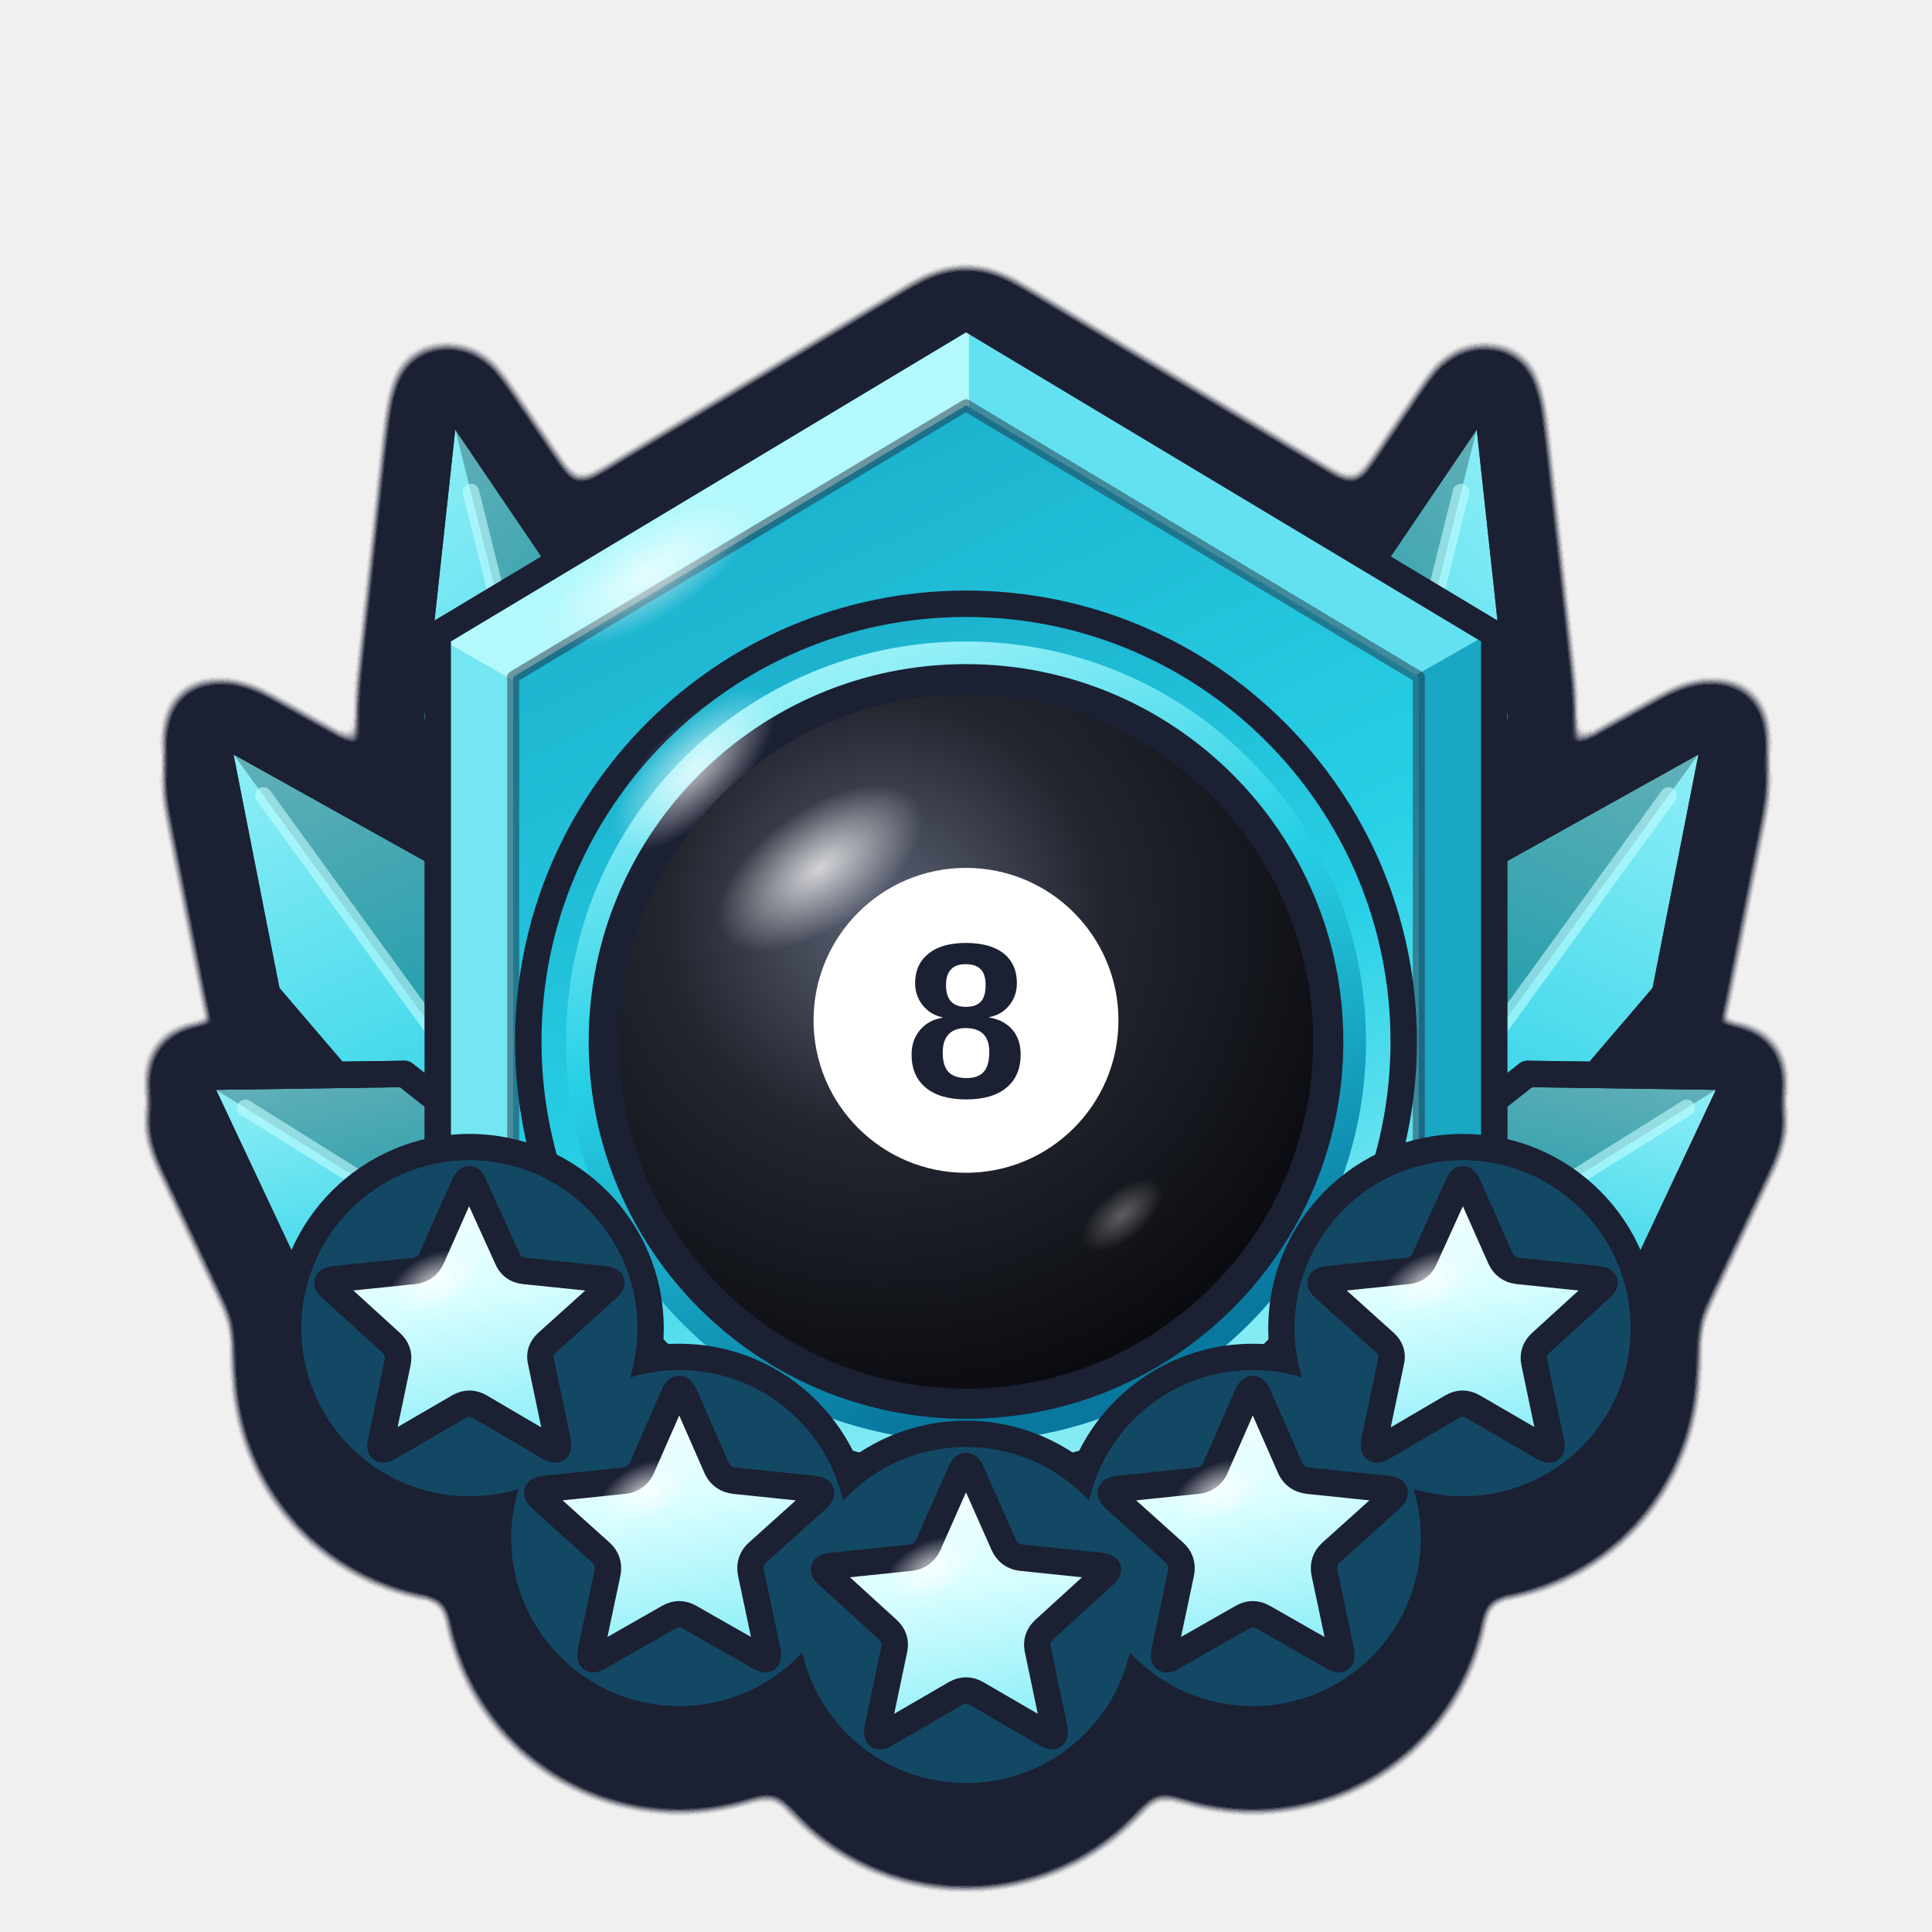
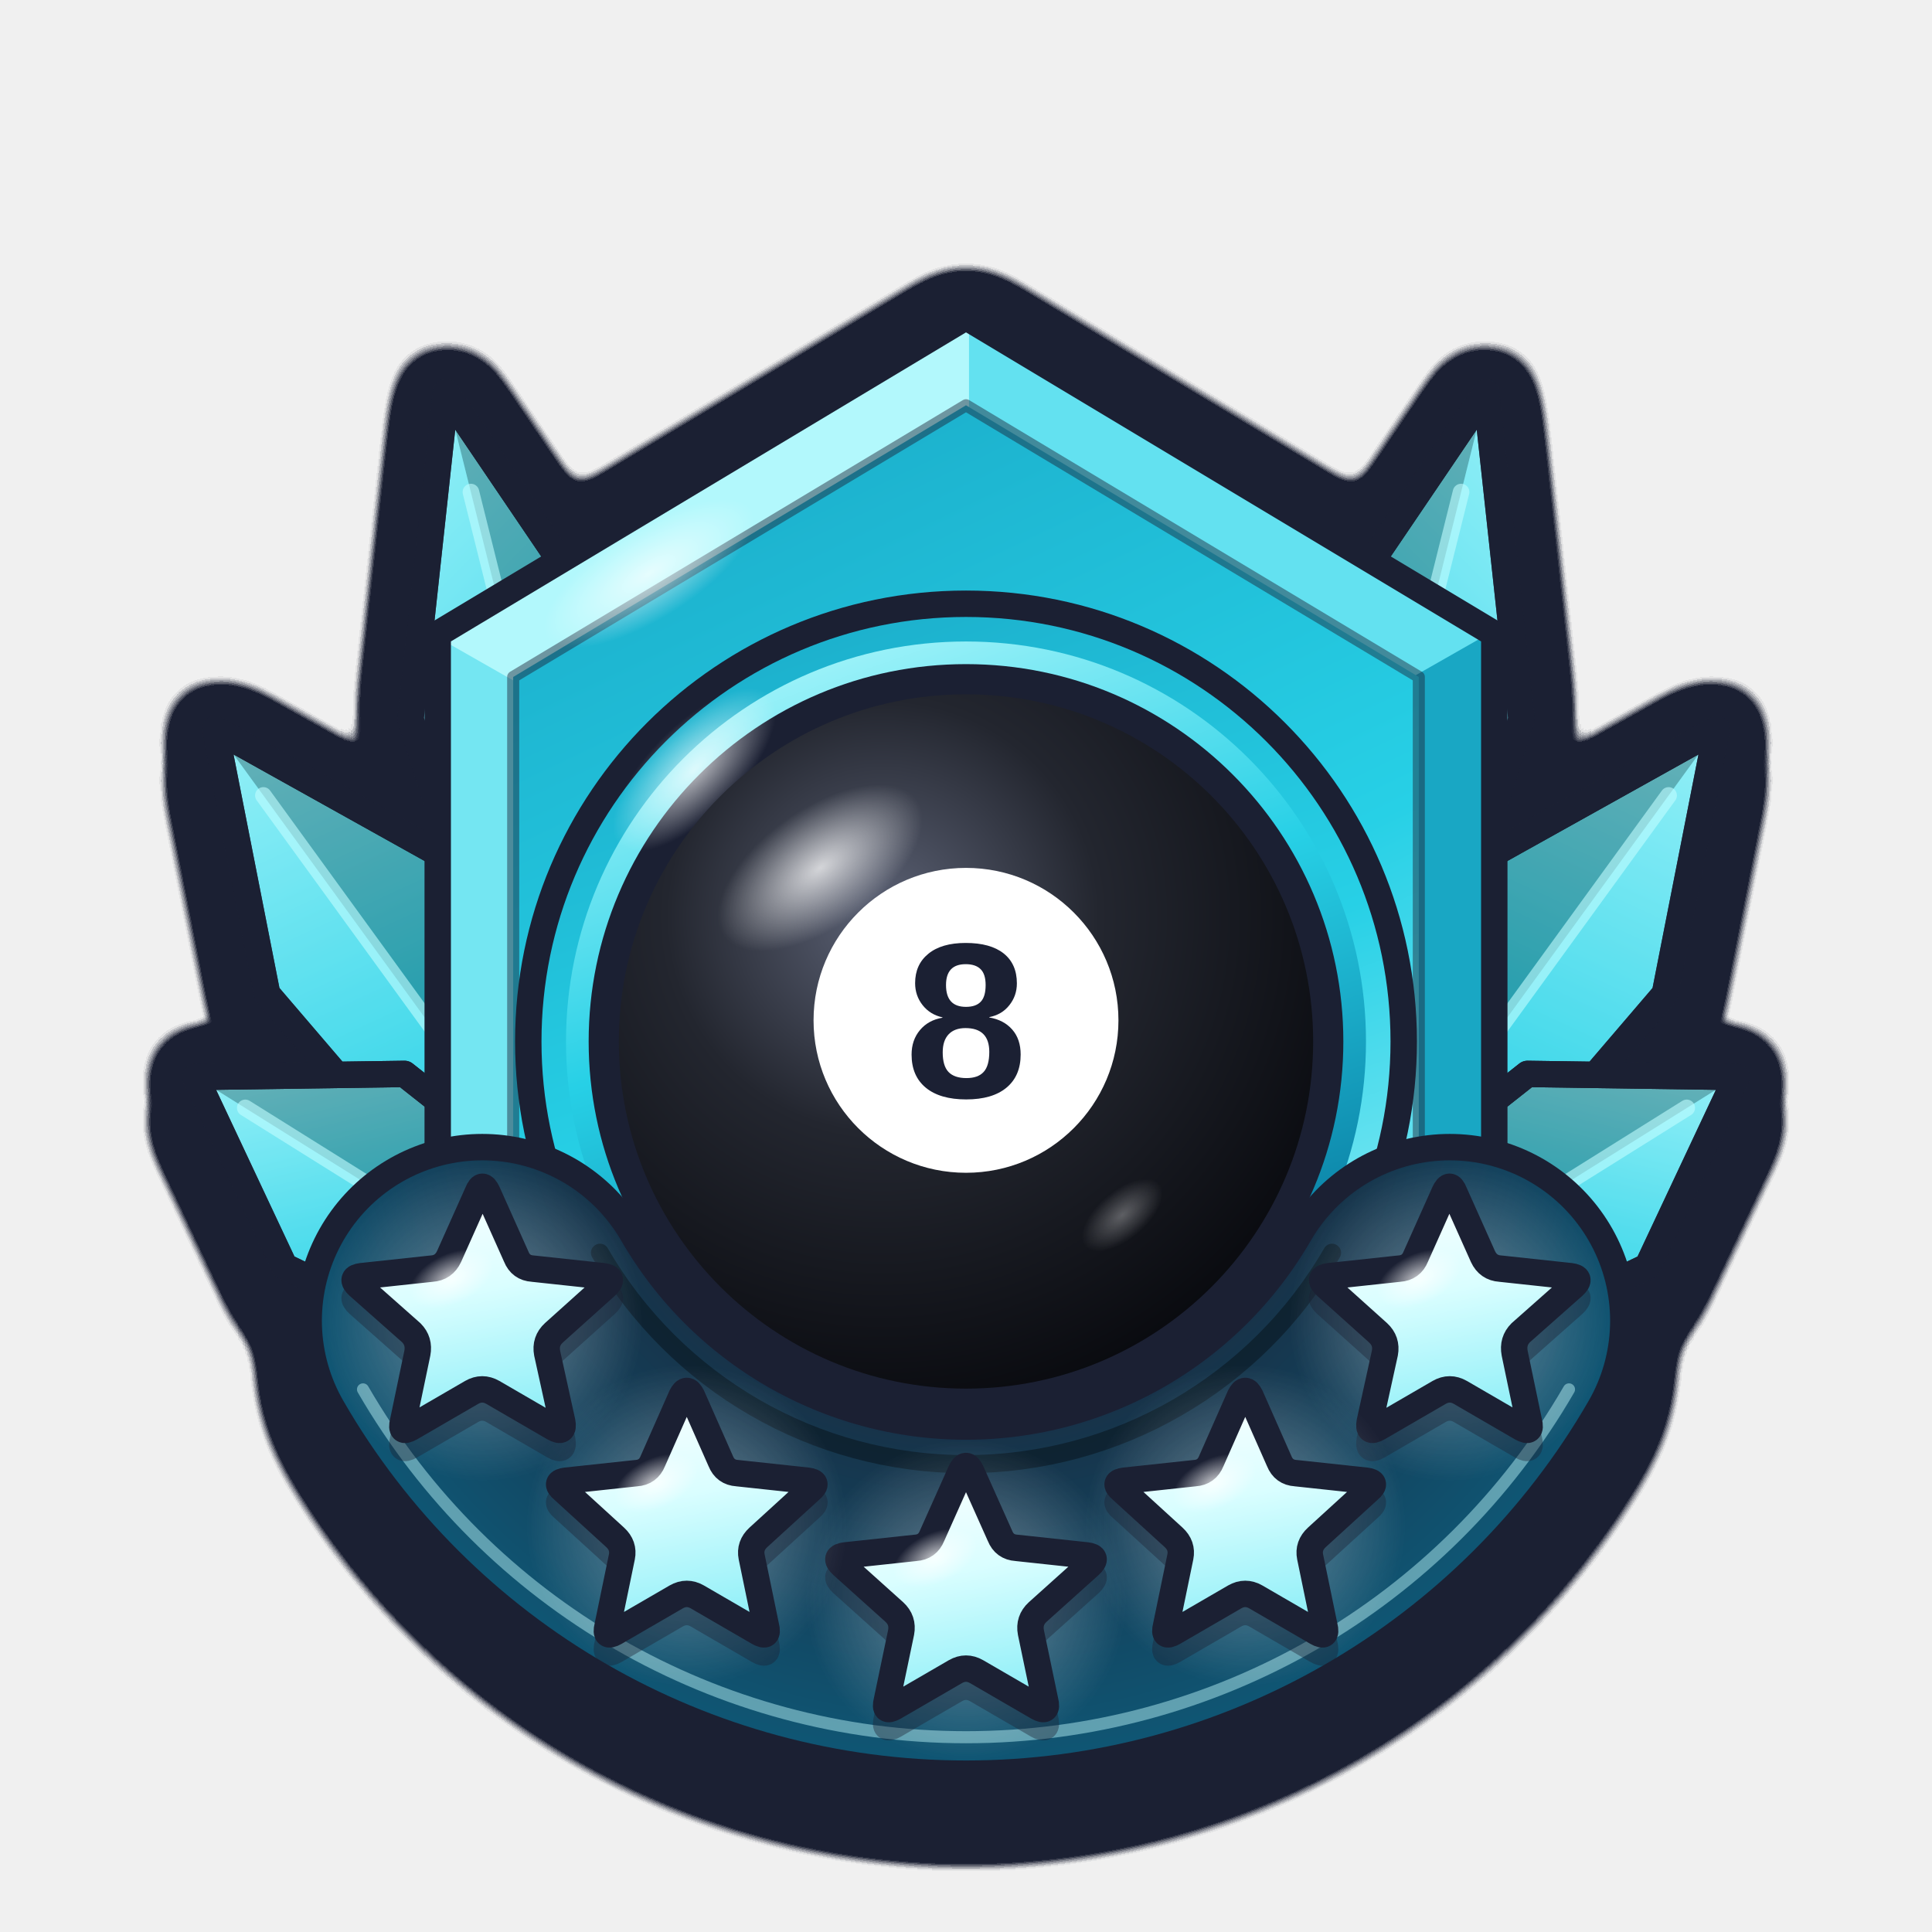
<svg xmlns="http://www.w3.org/2000/svg" width="512" height="512" viewBox="0 0 256 256">
  <defs>
    <linearGradient id="blue" x1="0" y1="0" x2="0.35" y2="1">
      <stop offset="0" stop-color="#9ED3FF" />
      <stop offset="0.45" stop-color="#3B9BFF" />
      <stop offset="1" stop-color="#1F6BD0" />
    </linearGradient>
    <linearGradient id="green" x1="0" y1="0" x2="0.35" y2="1">
      <stop offset="0" stop-color="#A8F5BE" />
      <stop offset="0.45" stop-color="#3DD66B" />
      <stop offset="1" stop-color="#1E9E47" />
    </linearGradient>
    <linearGradient id="red" x1="0" y1="0" x2="0.35" y2="1">
      <stop offset="0" stop-color="#FFA3A3" />
      <stop offset="0.45" stop-color="#FF4D4D" />
      <stop offset="1" stop-color="#C9283A" />
    </linearGradient>
    <linearGradient id="gold" x1="0" y1="0" x2="0.35" y2="1">
      <stop offset="0" stop-color="#FFF1A0" />
      <stop offset="0.45" stop-color="#FFC928" />
      <stop offset="1" stop-color="#DB8E00" />
    </linearGradient>
    <linearGradient id="wood" x1="0" y1="0" x2="0.35" y2="1">
      <stop offset="0" stop-color="#FFD9A0" />
      <stop offset="0.45" stop-color="#E7A35C" />
      <stop offset="1" stop-color="#A8622A" />
    </linearGradient>
    <linearGradient id="darkwood" x1="0" y1="0" x2="0.35" y2="1">
      <stop offset="0" stop-color="#C07A45" />
      <stop offset="0.45" stop-color="#8A4B22" />
      <stop offset="1" stop-color="#5E3014" />
    </linearGradient>
    <linearGradient id="white" x1="0" y1="0" x2="0.35" y2="1">
      <stop offset="0" stop-color="#FFFFFF" />
      <stop offset="0.45" stop-color="#F4F8FF" />
      <stop offset="1" stop-color="#C9D6EA" />
    </linearGradient>
    <linearGradient id="grey" x1="0" y1="0" x2="0.35" y2="1">
      <stop offset="0" stop-color="#E4E9F2" />
      <stop offset="0.45" stop-color="#AEB8C8" />
      <stop offset="1" stop-color="#7B869A" />
    </linearGradient>
    <linearGradient id="steel" x1="0" y1="0" x2="0.35" y2="1">
      <stop offset="0" stop-color="#D8E6F7" />
      <stop offset="0.45" stop-color="#9FB2CC" />
      <stop offset="1" stop-color="#6A7D98" />
    </linearGradient>
    <linearGradient id="cloth" x1="0" y1="0" x2="0.35" y2="1">
      <stop offset="0" stop-color="#6FE08E" />
      <stop offset="0.45" stop-color="#2FA24F" />
      <stop offset="1" stop-color="#1C7A37" />
    </linearGradient>
    <linearGradient id="sad" x1="0" y1="0" x2="0.35" y2="1">
      <stop offset="0" stop-color="#C4D4EE" />
      <stop offset="0.45" stop-color="#8EA3C7" />
      <stop offset="1" stop-color="#5E7299" />
    </linearGradient>
    <linearGradient id="purple" x1="0" y1="0" x2="0.35" y2="1">
      <stop offset="0" stop-color="#D7B8FF" />
      <stop offset="0.45" stop-color="#A259FF" />
      <stop offset="1" stop-color="#6E2FD0" />
    </linearGradient>
    <radialGradient id="shine" cx="0.5" cy="0.5" r="0.5">
      <stop offset="0" stop-color="#FFFFFF" stop-opacity="0.9" />
      <stop offset="1" stop-color="#FFFFFF" stop-opacity="0" />
    </radialGradient>
    <filter id="ink" x="-30%" y="-30%" width="160%" height="160%" color-interpolation-filters="sRGB">
      <feGaussianBlur in="SourceAlpha" stdDeviation="6.92" result="blur" />
      <feComponentTransfer in="blur" result="grown">
        <feFuncA type="linear" slope="7" intercept="-0.35" />
      </feComponentTransfer>
      <feOffset in="grown" dy="6" result="lip" />
      <feMerge result="both">
        <feMergeNode in="lip" />
        <feMergeNode in="grown" />
      </feMerge>
      <feFlood flood-color="#1B2033" />
      <feComposite in2="both" operator="in" result="outline" />
      <feMerge>
        <feMergeNode in="outline" />
        <feMergeNode in="SourceGraphic" />
      </feMerge>
    </filter>
  </defs>
  <defs>
    <filter id="badgeInk" x="-20%" y="-20%" width="140%" height="140%" color-interpolation-filters="sRGB">
      <feGaussianBlur in="SourceAlpha" stdDeviation="3.2" result="blur" />
      <feComponentTransfer in="blur" result="grown">
        <feFuncA type="linear" slope="40" intercept="-0.716" />
      </feComponentTransfer>
      <feOffset in="grown" dy="5" result="lip" />
      <feMerge result="both">
        <feMergeNode in="lip" />
        <feMergeNode in="grown" />
      </feMerge>
      <feFlood flood-color="#1B2033" />
      <feComposite in2="both" operator="in" result="outline" />
      <feMerge>
        <feMergeNode in="outline" />
        <feMergeNode in="SourceGraphic" />
      </feMerge>
    </filter>
  </defs>
  <defs>
    <linearGradient id="m" x1="0" y1="0" x2="0.35" y2="1">
      <stop offset="0.00" stop-color="#C2FDFF" />
      <stop offset="0.50" stop-color="#27D0E6" />
      <stop offset="1.00" stop-color="#08789E" />
    </linearGradient>
    <linearGradient id="r" x1="0" y1="0" x2="0.35" y2="1">
      <stop offset="0.00" stop-color="#19A8C6" />
      <stop offset="0.60" stop-color="#27D0E6" />
      <stop offset="1.00" stop-color="#84EBF5" />
    </linearGradient>
    <linearGradient id="w" x1="0" y1="0" x2="0.35" y2="1">
      <stop offset="0.00" stop-color="#8CEDF6" />
      <stop offset="0.55" stop-color="#27D0E6" />
      <stop offset="1.00" stop-color="#08789E" />
    </linearGradient>
    <linearGradient id="c" x1="0" y1="0" x2="0.3" y2="1">
      <stop offset="0.00" stop-color="#DAFEFF" />
      <stop offset="0.55" stop-color="#6DE4F1" />
      <stop offset="1.00" stop-color="#27D0E6" />
    </linearGradient>
    <linearGradient id="s" x1="0" y1="0" x2="0.2" y2="1">
      <stop offset="0.00" stop-color="#FFFFFF" />
      <stop offset="0.50" stop-color="#DAFEFF" />
      <stop offset="1.00" stop-color="#94F0F8" />
    </linearGradient>
    <linearGradient id="g" x1="0" y1="0" x2="0.35" y2="1">
      <stop offset="0.00" stop-color="#FFF3A6" />
      <stop offset="0.50" stop-color="#FFC928" />
      <stop offset="1.00" stop-color="#C97F00" />
    </linearGradient>
    <linearGradient id="gr" x1="0" y1="0" x2="0.35" y2="1">
      <stop offset="0.00" stop-color="#E7A816" />
      <stop offset="0.60" stop-color="#FFC928" />
      <stop offset="1.00" stop-color="#FFE274" />
    </linearGradient>
    <radialGradient id="ball" cx="0.38" cy="0.32" r="0.78">
      <stop offset="0" stop-color="#5C6275" />
      <stop offset="0.4" stop-color="#23262F" />
      <stop offset="1" stop-color="#06070B" />
    </radialGradient>
  </defs>
  <g filter="url(#badgeInk)">
    <path d="M83.3 186.2 L54.4 95.3 L59.1 52.0 L83.5 88.0 L100.7 181.8 Z" fill="url(#w)" stroke="#1B2033" stroke-width="3.5" stroke-linejoin="round" />
    <path d="M92.0 184.0 L100.7 181.8 L83.5 88.0 L59.1 52.0 Z" fill="#000000" opacity="0.25" />
    <path d="M92.0 184.0 L83.3 186.2 L54.4 95.3 L59.1 52.0 Z" fill="#C2FDFF" opacity="0.18" />
    <path d="M89.4 173.4 L62.4 65.2" fill="none" stroke="#C2FDFF" stroke-width="2.2" stroke-linecap="round" stroke-linejoin="round" opacity="0.6" />
    <path d="M83.3 186.2 L54.4 95.3 L59.1 52.0 L83.5 88.0 L100.7 181.8 Z" fill="none" stroke="#1B2033" stroke-width="3.5" stroke-linejoin="round" />
    <path d="M84.7 189.3 L35.4 131.7 L28.5 96.6 L59.7 114.0 L99.3 178.7 Z" fill="url(#w)" stroke="#1B2033" stroke-width="3.5" stroke-linejoin="round" />
    <path d="M92.0 184.0 L99.3 178.7 L59.7 114.0 L28.5 96.6 Z" fill="#000000" opacity="0.25" />
    <path d="M92.0 184.0 L84.7 189.3 L35.4 131.7 L28.5 96.6 Z" fill="#C2FDFF" opacity="0.18" />
    <path d="M86.9 177.0 L34.9 105.4" fill="none" stroke="#C2FDFF" stroke-width="2.2" stroke-linecap="round" stroke-linejoin="round" opacity="0.6" />
    <path d="M84.7 189.3 L35.4 131.7 L28.5 96.6 L59.7 114.0 L99.3 178.7 Z" fill="none" stroke="#1B2033" stroke-width="3.5" stroke-linejoin="round" />
    <path d="M87.2 191.6 L37.7 167.8 L25.9 142.7 L53.6 142.3 L96.8 176.4 Z" fill="url(#w)" stroke="#1B2033" stroke-width="3.5" stroke-linejoin="round" />
    <path d="M92.0 184.0 L96.8 176.4 L53.6 142.3 L25.9 142.7 Z" fill="#000000" opacity="0.25" />
    <path d="M92.0 184.0 L87.2 191.6 L37.7 167.8 L25.9 142.7 Z" fill="#C2FDFF" opacity="0.18" />
    <path d="M86.7 180.7 L32.5 146.8" fill="none" stroke="#C2FDFF" stroke-width="2.2" stroke-linecap="round" stroke-linejoin="round" opacity="0.6" />
    <path d="M87.2 191.6 L37.7 167.8 L25.9 142.7 L53.6 142.3 L96.8 176.4 Z" fill="none" stroke="#1B2033" stroke-width="3.5" stroke-linejoin="round" />
    <path d="M90.1 192.8 L54.6 191.4 L43.1 173.6 L60.9 162.1 L93.9 175.2 Z" fill="url(#w)" stroke="#1B2033" stroke-width="3.5" stroke-linejoin="round" />
    <path d="M92.0 184.0 L93.9 175.2 L60.9 162.1 L43.1 173.6 Z" fill="#000000" opacity="0.25" />
    <path d="M92.0 184.0 L90.1 192.8 L54.6 191.4 L43.1 173.6 Z" fill="#C2FDFF" opacity="0.18" />
    <path d="M88.1 183.2 L48.0 174.6" fill="none" stroke="#C2FDFF" stroke-width="2.2" stroke-linecap="round" stroke-linejoin="round" opacity="0.6" />
    <path d="M90.1 192.8 L54.6 191.4 L43.1 173.6 L60.9 162.1 L93.9 175.2 Z" fill="none" stroke="#1B2033" stroke-width="3.5" stroke-linejoin="round" />
    <g transform="matrix(-1 0 0 1 256 0)">
      <path d="M83.3 186.2 L54.4 95.3 L59.1 52.0 L83.5 88.0 L100.7 181.8 Z" fill="url(#w)" stroke="#1B2033" stroke-width="3.5" stroke-linejoin="round" />
      <path d="M92.0 184.0 L100.7 181.8 L83.5 88.0 L59.1 52.0 Z" fill="#000000" opacity="0.25" />
      <path d="M92.0 184.0 L83.3 186.2 L54.4 95.3 L59.1 52.0 Z" fill="#C2FDFF" opacity="0.18" />
      <path d="M89.4 173.4 L62.4 65.2" fill="none" stroke="#C2FDFF" stroke-width="2.2" stroke-linecap="round" stroke-linejoin="round" opacity="0.6" />
      <path d="M83.3 186.2 L54.4 95.3 L59.1 52.0 L83.5 88.0 L100.7 181.8 Z" fill="none" stroke="#1B2033" stroke-width="3.5" stroke-linejoin="round" />
      <path d="M84.7 189.3 L35.4 131.7 L28.5 96.6 L59.7 114.0 L99.3 178.7 Z" fill="url(#w)" stroke="#1B2033" stroke-width="3.5" stroke-linejoin="round" />
      <path d="M92.0 184.0 L99.3 178.7 L59.7 114.0 L28.5 96.6 Z" fill="#000000" opacity="0.25" />
      <path d="M92.0 184.0 L84.7 189.3 L35.4 131.7 L28.5 96.6 Z" fill="#C2FDFF" opacity="0.18" />
      <path d="M86.9 177.0 L34.9 105.4" fill="none" stroke="#C2FDFF" stroke-width="2.2" stroke-linecap="round" stroke-linejoin="round" opacity="0.6" />
      <path d="M84.7 189.3 L35.4 131.7 L28.5 96.6 L59.7 114.0 L99.3 178.7 Z" fill="none" stroke="#1B2033" stroke-width="3.5" stroke-linejoin="round" />
      <path d="M87.2 191.6 L37.7 167.8 L25.9 142.7 L53.6 142.3 L96.8 176.4 Z" fill="url(#w)" stroke="#1B2033" stroke-width="3.5" stroke-linejoin="round" />
      <path d="M92.0 184.0 L96.8 176.4 L53.6 142.3 L25.9 142.7 Z" fill="#000000" opacity="0.25" />
      <path d="M92.0 184.0 L87.2 191.6 L37.7 167.8 L25.9 142.7 Z" fill="#C2FDFF" opacity="0.18" />
      <path d="M86.7 180.7 L32.5 146.8" fill="none" stroke="#C2FDFF" stroke-width="2.2" stroke-linecap="round" stroke-linejoin="round" opacity="0.6" />
      <path d="M87.2 191.6 L37.7 167.8 L25.9 142.7 L53.6 142.3 L96.8 176.4 Z" fill="none" stroke="#1B2033" stroke-width="3.5" stroke-linejoin="round" />
      <path d="M90.1 192.8 L54.6 191.4 L43.1 173.6 L60.9 162.1 L93.9 175.2 Z" fill="url(#w)" stroke="#1B2033" stroke-width="3.5" stroke-linejoin="round" />
      <path d="M92.0 184.0 L93.9 175.2 L60.9 162.1 L43.1 173.6 Z" fill="#000000" opacity="0.25" />
      <path d="M92.0 184.0 L90.1 192.8 L54.6 191.4 L43.1 173.6 Z" fill="#C2FDFF" opacity="0.18" />
      <path d="M88.1 183.2 L48.0 174.6" fill="none" stroke="#C2FDFF" stroke-width="2.2" stroke-linecap="round" stroke-linejoin="round" opacity="0.6" />
      <path d="M90.1 192.8 L54.6 191.4 L43.1 173.6 L60.9 162.1 L93.9 175.2 Z" fill="none" stroke="#1B2033" stroke-width="3.5" stroke-linejoin="round" />
    </g>
    <path d="M128.0 42.0 L198.0 84.0 L188.0 89.7 L128.0 53.7 Z" fill="#63E1F0" stroke="#63E1F0" stroke-width="0.8" />
    <path d="M198.0 84.0 L198.0 180.0 L188.0 174.7 L188.0 89.7 Z" fill="#19A7C4" stroke="#19A7C4" stroke-width="0.8" />
    <path d="M198.0 180.0 L128.0 228.0 L128.0 215.9 L188.0 174.7 Z" fill="#0D86A9" stroke="#0D86A9" stroke-width="0.8" />
    <path d="M128.0 228.0 L58.0 180.0 L68.0 174.7 L128.0 215.9 Z" fill="#1DB4CF" stroke="#1DB4CF" stroke-width="0.8" />
    <path d="M58.0 180.0 L58.0 84.0 L68.0 89.7 L68.0 174.7 Z" fill="#74E6F2" stroke="#74E6F2" stroke-width="0.8" />
    <path d="M58.0 84.0 L128.0 42.0 L128.0 53.7 L68.0 89.7 Z" fill="#B2F8FC" stroke="#B2F8FC" stroke-width="0.8" />
    <path d="M128.0 53.7 L188.0 89.7 L188.0 174.7 L128.0 215.9 L68.0 174.7 L68.0 89.7 Z" fill="url(#r)" />
    <path d="M128.0 53.7 L188.0 89.7 L188.0 174.7 L128.0 215.9 L68.0 174.7 L68.0 89.7 Z" fill="none" stroke="#1B2033" stroke-width="1.6" stroke-opacity="0.45" stroke-linejoin="round" />
    <path d="M128.0 42.0 L198.0 84.0 L198.0 180.0 L128.0 228.0 L58.0 180.0 L58.0 84.0 Z" fill="none" stroke="#1B2033" stroke-width="3.5" stroke-linejoin="round" />
    <ellipse cx="86" cy="76" rx="16" ry="6" fill="url(#shine)" opacity="0.75" transform="rotate(-32 86 76)" />
    <circle cx="128" cy="138" r="58" fill="url(#r)" stroke="#1B2033" stroke-width="3.5" />
    <circle cx="128" cy="138" r="53" fill="url(#m)" />
    <circle cx="128" cy="138" r="50" fill="#1B2033" />
    <ellipse cx="92" cy="102" rx="14" ry="6" fill="url(#shine)" opacity="0.8" transform="rotate(-45 92 102)" />
    <circle cx="128" cy="138" r="46" fill="url(#ball)" />
    <circle cx="128.0" cy="135.2" r="20.2" fill="#FFFFFF" />
    <text x="128.0" y="145.4" font-family="Arial Black, Arial, sans-serif" font-weight="900" font-size="29.3" text-anchor="middle" fill="#1B2033">8</text>
    <ellipse cx="108.68" cy="115.0" rx="15.64" ry="7.82" fill="url(#shine)" opacity="0.85" transform="rotate(-35 108.68 115.0)" />
    <ellipse cx="148.7" cy="161.0" rx="6.44" ry="3.22" fill="url(#shine)" opacity="0.35" transform="rotate(-40 148.7 161.0)" />
-     <circle cx="193.8" cy="176.0" r="24.0" fill="#124863" stroke="#1B2033" stroke-width="3.5" />
-     <circle cx="166.0" cy="203.8" r="24.0" fill="#124863" stroke="#1B2033" stroke-width="3.5" />
-     <circle cx="128.0" cy="214.0" r="24.0" fill="#124863" stroke="#1B2033" stroke-width="3.5" />
-     <circle cx="90.0" cy="203.8" r="24.0" fill="#124863" stroke="#1B2033" stroke-width="3.5" />
-     <circle cx="62.2" cy="176.0" r="24.0" fill="#124863" stroke="#1B2033" stroke-width="3.5" />
-     <circle cx="193.8" cy="176.0" r="22.25" fill="#124863" />
-     <circle cx="166.0" cy="203.8" r="22.25" fill="#124863" />
-     <circle cx="128.0" cy="214.0" r="22.25" fill="#124863" />
-     <circle cx="90.0" cy="203.8" r="22.25" fill="#124863" />
-     <circle cx="62.2" cy="176.0" r="22.25" fill="#124863" />
-     <path d="M193.2 157.0 Q193.8 155.5 194.5 157.0 L198.8 166.7 Q199.5 168.2 201.1 168.4 L211.7 169.5 Q213.3 169.7 212.1 170.7 L204.2 177.9 Q203.0 179.0 203.3 180.5 L205.5 191.0 Q205.9 192.6 204.5 191.8 L195.2 186.4 Q193.8 185.6 192.4 186.4 L183.2 191.8 Q181.8 192.6 182.1 191.0 L184.3 180.5 Q184.7 179.0 183.5 177.9 L175.5 170.7 Q174.3 169.7 175.9 169.5 L186.6 168.4 Q188.2 168.2 188.8 166.7 Z" fill="url(#s)" stroke="#1B2033" stroke-width="3.5" stroke-linejoin="round" />
-     <ellipse cx="189.308" cy="169.85" rx="6.56" ry="3.69" fill="url(#shine)" opacity="0.85" transform="rotate(-25 189.3079 169.85)" />
-     <path d="M165.3 184.8 Q166.0 183.3 166.7 184.8 L171.0 194.6 Q171.7 196.0 173.3 196.2 L183.9 197.3 Q185.5 197.5 184.3 198.6 L176.4 205.7 Q175.2 206.8 175.5 208.4 L177.7 218.8 Q178.0 220.4 176.7 219.6 L167.4 214.3 Q166.0 213.5 164.6 214.3 L155.3 219.6 Q154.0 220.4 154.3 218.8 L156.5 208.4 Q156.8 206.8 155.6 205.7 L147.7 198.6 Q146.5 197.5 148.1 197.3 L158.7 196.2 Q160.3 196.0 161.0 194.6 Z" fill="url(#s)" stroke="#1B2033" stroke-width="3.5" stroke-linejoin="round" />
-     <ellipse cx="161.49" cy="197.668" rx="6.56" ry="3.69" fill="url(#shine)" opacity="0.85" transform="rotate(-25 161.49 197.6679)" />
-     <path d="M127.3 195.0 Q128.0 193.5 128.7 195.0 L133.0 204.7 Q133.7 206.2 135.3 206.4 L145.9 207.5 Q147.5 207.7 146.3 208.7 L138.4 215.9 Q137.2 217.0 137.5 218.5 L139.7 229.0 Q140.0 230.6 138.7 229.8 L129.4 224.4 Q128.0 223.6 126.6 224.4 L117.3 229.8 Q116.0 230.6 116.3 229.0 L118.5 218.5 Q118.8 217.0 117.6 215.9 L109.7 208.7 Q108.5 207.7 110.1 207.5 L120.7 206.4 Q122.3 206.2 123.0 204.7 Z" fill="url(#s)" stroke="#1B2033" stroke-width="3.5" stroke-linejoin="round" />
-     <ellipse cx="123.49" cy="207.85" rx="6.56" ry="3.69" fill="url(#shine)" opacity="0.85" transform="rotate(-25 123.49 207.85)" />
-     <path d="M89.3 184.8 Q90.0 183.3 90.7 184.8 L95.0 194.6 Q95.7 196.0 97.3 196.2 L107.9 197.3 Q109.5 197.5 108.3 198.6 L100.4 205.7 Q99.2 206.8 99.5 208.4 L101.7 218.8 Q102.0 220.4 100.7 219.6 L91.4 214.3 Q90.0 213.5 88.6 214.3 L79.3 219.6 Q78.0 220.4 78.3 218.8 L80.5 208.4 Q80.8 206.8 79.6 205.7 L71.7 198.6 Q70.5 197.5 72.1 197.3 L82.7 196.2 Q84.3 196.0 85.0 194.6 Z" fill="url(#s)" stroke="#1B2033" stroke-width="3.5" stroke-linejoin="round" />
-     <ellipse cx="85.49" cy="197.668" rx="6.56" ry="3.69" fill="url(#shine)" opacity="0.85" transform="rotate(-25 85.49 197.6679)" />
-     <path d="M61.5 157.0 Q62.2 155.5 62.8 157.0 L67.2 166.7 Q67.8 168.2 69.4 168.4 L80.1 169.5 Q81.7 169.7 80.5 170.7 L72.5 177.9 Q71.3 179.0 71.7 180.5 L73.9 191.0 Q74.2 192.6 72.8 191.8 L63.6 186.4 Q62.2 185.6 60.8 186.4 L51.5 191.8 Q50.1 192.6 50.5 191.0 L52.7 180.5 Q53.0 179.0 51.8 177.9 L43.9 170.7 Q42.7 169.7 44.3 169.5 L54.9 168.4 Q56.5 168.2 57.2 166.7 Z" fill="url(#s)" stroke="#1B2033" stroke-width="3.5" stroke-linejoin="round" />
-     <ellipse cx="57.672" cy="169.85" rx="6.56" ry="3.69" fill="url(#shine)" opacity="0.85" transform="rotate(-25 57.67207 169.85)" />
+     <defs>
+       <radialGradient id="tray" gradientUnits="userSpaceOnUse" cx="128" cy="138" r="97.0">
+         <stop offset="0.526" stop-color="#173248" />
+         <stop offset="0.763" stop-color="#13435E" />
+         <stop offset="1" stop-color="#0F5775" />
+       </radialGradient>
+       <radialGradient id="glow">
+         <stop offset="0" stop-color="#FFFFFF" stop-opacity="0.5" />
+         <stop offset="1" stop-color="#FFFFFF" stop-opacity="0" />
+       </radialGradient>
+     </defs>
+     <path d="M192.1 175.0 A74 74 0 0 1 63.9 175.0" fill="none" stroke="#1B2033" stroke-width="49.5" stroke-linecap="round" />
+     <path d="M192.1 175.0 A74 74 0 0 1 63.9 175.0" fill="none" stroke="url(#tray)" stroke-width="42.5" stroke-linecap="round" />
+     <path d="M207.9 184.1 A92.3 92.3 0 0 1 48.1 184.1" fill="none" stroke="#C2FDFF" stroke-width="1.6" stroke-opacity="0.45" stroke-linecap="round" />
+     <path d="M176.5 166.0 A56.0 56.0 0 0 1 79.5 166.0" fill="none" stroke="#000000" stroke-width="2.4" stroke-opacity="0.35" stroke-linecap="round" />
+     <circle cx="192.1" cy="175.0" r="21.3" fill="url(#glow)" opacity="0.8" />
+     <path opacity="0.4" d="M191.4 160.4 Q192.1 158.9 192.7 160.4 L196.5 168.9 Q197.2 170.4 198.8 170.5 L208.1 171.5 Q209.7 171.7 208.5 172.8 L201.5 179.0 Q200.4 180.1 200.7 181.7 L202.6 190.8 Q203.0 192.4 201.6 191.6 L193.5 186.9 Q192.1 186.1 190.7 186.9 L182.6 191.6 Q181.2 192.4 181.5 190.8 L183.5 181.7 Q183.8 180.1 182.6 179.0 L175.7 172.8 Q174.5 171.7 176.1 171.5 L185.4 170.5 Q187.0 170.4 187.6 168.9 Z" fill="#000000" stroke="#1B2033" stroke-width="3.5" stroke-linejoin="round" />
+     <ellipse cx="188.016" cy="171.85" rx="5.92" ry="3.33" fill="url(#shine)" opacity="0.85" transform="rotate(-25 188.0159 171.85)" />
+     <path d="M191.4 158.0 Q192.1 156.5 192.7 158.0 L196.5 166.5 Q197.2 168.0 198.8 168.1 L208.1 169.1 Q209.7 169.3 208.5 170.4 L201.5 176.6 Q200.4 177.7 200.7 179.3 L202.6 188.4 Q203.0 190.0 201.6 189.2 L193.5 184.5 Q192.1 183.7 190.7 184.5 L182.6 189.2 Q181.2 190.0 181.5 188.4 L183.5 179.3 Q183.8 177.7 182.6 176.6 L175.7 170.4 Q174.5 169.3 176.1 169.1 L185.4 168.1 Q187.0 168.0 187.6 166.5 Z" fill="url(#s)" stroke="#1B2033" stroke-width="3.5" stroke-linejoin="round" />
+     <ellipse cx="188.016" cy="169.45" rx="5.92" ry="3.33" fill="url(#shine)" opacity="0.85" transform="rotate(-25 188.0159 169.45)" />
+     <circle cx="165.0" cy="202.1" r="21.3" fill="url(#glow)" opacity="0.8" />
+     <path opacity="0.4" d="M164.3 187.4 Q165.0 186.0 165.7 187.4 L169.5 196.0 Q170.1 197.5 171.7 197.6 L181.0 198.6 Q182.6 198.8 181.4 199.8 L174.5 206.1 Q173.3 207.2 173.6 208.7 L175.5 217.9 Q175.9 219.5 174.5 218.7 L166.4 214.0 Q165.0 213.2 163.6 214.0 L155.5 218.7 Q154.1 219.5 154.5 217.9 L156.4 208.7 Q156.7 207.2 155.5 206.1 L148.6 199.8 Q147.4 198.8 149.0 198.6 L158.3 197.6 Q159.9 197.5 160.5 196.0 Z" fill="#000000" stroke="#1B2033" stroke-width="3.5" stroke-linejoin="round" />
+     <ellipse cx="160.93" cy="198.936" rx="5.92" ry="3.33" fill="url(#shine)" opacity="0.85" transform="rotate(-25 160.93 198.9359)" />
+     <path d="M164.3 185.0 Q165.0 183.6 165.7 185.0 L169.5 193.6 Q170.1 195.1 171.7 195.2 L181.0 196.2 Q182.6 196.4 181.4 197.4 L174.5 203.7 Q173.3 204.8 173.6 206.3 L175.5 215.5 Q175.9 217.1 174.5 216.3 L166.4 211.6 Q165.0 210.8 163.6 211.6 L155.5 216.3 Q154.1 217.1 154.5 215.5 L156.4 206.3 Q156.7 204.8 155.5 203.7 L148.6 197.4 Q147.4 196.4 149.0 196.2 L158.3 195.2 Q159.9 195.1 160.5 193.6 Z" fill="url(#s)" stroke="#1B2033" stroke-width="3.5" stroke-linejoin="round" />
+     <ellipse cx="160.93" cy="196.536" rx="5.92" ry="3.33" fill="url(#shine)" opacity="0.85" transform="rotate(-25 160.93 196.5359)" />
+     <circle cx="128.0" cy="212.0" r="21.3" fill="url(#glow)" opacity="0.8" />
+     <path opacity="0.4" d="M127.3 197.4 Q128.0 195.9 128.7 197.4 L132.5 205.9 Q133.1 207.4 134.7 207.5 L144.0 208.5 Q145.6 208.7 144.4 209.8 L137.5 216.0 Q136.3 217.1 136.6 218.7 L138.5 227.8 Q138.9 229.4 137.5 228.6 L129.4 223.9 Q128.0 223.1 126.6 223.9 L118.5 228.6 Q117.1 229.4 117.5 227.8 L119.4 218.7 Q119.7 217.1 118.5 216.0 L111.6 209.8 Q110.4 208.7 112.0 208.5 L121.3 207.5 Q122.9 207.4 123.5 205.9 Z" fill="#000000" stroke="#1B2033" stroke-width="3.5" stroke-linejoin="round" />
+     <ellipse cx="123.93" cy="208.85" rx="5.92" ry="3.33" fill="url(#shine)" opacity="0.85" transform="rotate(-25 123.93 208.85)" />
+     <path d="M127.3 195.0 Q128.0 193.5 128.7 195.0 L132.5 203.5 Q133.1 205.0 134.7 205.1 L144.0 206.1 Q145.6 206.3 144.4 207.4 L137.5 213.6 Q136.3 214.7 136.6 216.3 L138.5 225.4 Q138.9 227.0 137.5 226.2 L129.4 221.5 Q128.0 220.7 126.6 221.5 L118.5 226.2 Q117.1 227.0 117.5 225.4 L119.4 216.3 Q119.7 214.7 118.5 213.6 L111.6 207.4 Q110.4 206.3 112.0 206.1 L121.3 205.1 Q122.9 205.0 123.5 203.5 Z" fill="url(#s)" stroke="#1B2033" stroke-width="3.5" stroke-linejoin="round" />
+     <ellipse cx="123.93" cy="206.45" rx="5.92" ry="3.33" fill="url(#shine)" opacity="0.85" transform="rotate(-25 123.93 206.45)" />
+     <circle cx="91.0" cy="202.1" r="21.3" fill="url(#glow)" opacity="0.8" />
+     <path opacity="0.4" d="M90.3 187.4 Q91.0 186.0 91.7 187.4 L95.5 196.0 Q96.1 197.5 97.7 197.6 L107.0 198.6 Q108.6 198.8 107.4 199.8 L100.5 206.1 Q99.3 207.2 99.6 208.7 L101.5 217.9 Q101.9 219.5 100.5 218.7 L92.4 214.0 Q91.0 213.2 89.6 214.0 L81.5 218.7 Q80.1 219.5 80.5 217.9 L82.4 208.7 Q82.7 207.2 81.5 206.1 L74.6 199.8 Q73.4 198.8 75.0 198.6 L84.3 197.6 Q85.9 197.5 86.5 196.0 Z" fill="#000000" stroke="#1B2033" stroke-width="3.5" stroke-linejoin="round" />
+     <ellipse cx="86.93" cy="198.936" rx="5.92" ry="3.33" fill="url(#shine)" opacity="0.85" transform="rotate(-25 86.93 198.9359)" />
+     <path d="M90.3 185.0 Q91.0 183.6 91.7 185.0 L95.5 193.6 Q96.1 195.1 97.7 195.2 L107.0 196.2 Q108.6 196.4 107.4 197.4 L100.5 203.7 Q99.3 204.8 99.6 206.3 L101.5 215.5 Q101.9 217.1 100.5 216.3 L92.4 211.6 Q91.0 210.8 89.6 211.6 L81.5 216.3 Q80.1 217.1 80.5 215.5 L82.4 206.3 Q82.7 204.8 81.5 203.7 L74.6 197.4 Q73.4 196.4 75.0 196.2 L84.3 195.2 Q85.9 195.1 86.5 193.6 Z" fill="url(#s)" stroke="#1B2033" stroke-width="3.5" stroke-linejoin="round" />
+     <ellipse cx="86.93" cy="196.536" rx="5.92" ry="3.33" fill="url(#shine)" opacity="0.85" transform="rotate(-25 86.93 196.5359)" />
+     <circle cx="63.9" cy="175.0" r="21.3" fill="url(#glow)" opacity="0.8" />
+     <path opacity="0.4" d="M63.3 160.4 Q63.9 158.9 64.6 160.4 L68.4 168.9 Q69.0 170.4 70.6 170.5 L79.9 171.5 Q81.5 171.7 80.3 172.8 L73.4 179.0 Q72.2 180.1 72.5 181.7 L74.5 190.8 Q74.8 192.4 73.4 191.6 L65.3 186.9 Q63.9 186.1 62.5 186.9 L54.4 191.6 Q53.0 192.4 53.4 190.8 L55.3 181.7 Q55.6 180.1 54.5 179.0 L47.5 172.8 Q46.3 171.7 47.9 171.5 L57.2 170.5 Q58.8 170.4 59.5 168.9 Z" fill="#000000" stroke="#1B2033" stroke-width="3.5" stroke-linejoin="round" />
+     <ellipse cx="59.844" cy="171.85" rx="5.92" ry="3.33" fill="url(#shine)" opacity="0.85" transform="rotate(-25 59.84412 171.85)" />
+     <path d="M63.3 158.0 Q63.9 156.5 64.6 158.0 L68.4 166.5 Q69.0 168.0 70.6 168.1 L79.9 169.1 Q81.5 169.3 80.3 170.4 L73.4 176.6 Q72.2 177.7 72.5 179.3 L74.5 188.4 Q74.8 190.0 73.4 189.2 L65.3 184.5 Q63.9 183.7 62.5 184.5 L54.4 189.2 Q53.0 190.0 53.4 188.4 L55.3 179.3 Q55.6 177.7 54.5 176.6 L47.5 170.4 Q46.3 169.3 47.9 169.1 L57.2 168.1 Q58.8 168.0 59.5 166.5 Z" fill="url(#s)" stroke="#1B2033" stroke-width="3.5" stroke-linejoin="round" />
+     <ellipse cx="59.844" cy="169.45" rx="5.92" ry="3.33" fill="url(#shine)" opacity="0.85" transform="rotate(-25 59.84412 169.45)" />
  </g>
</svg>
